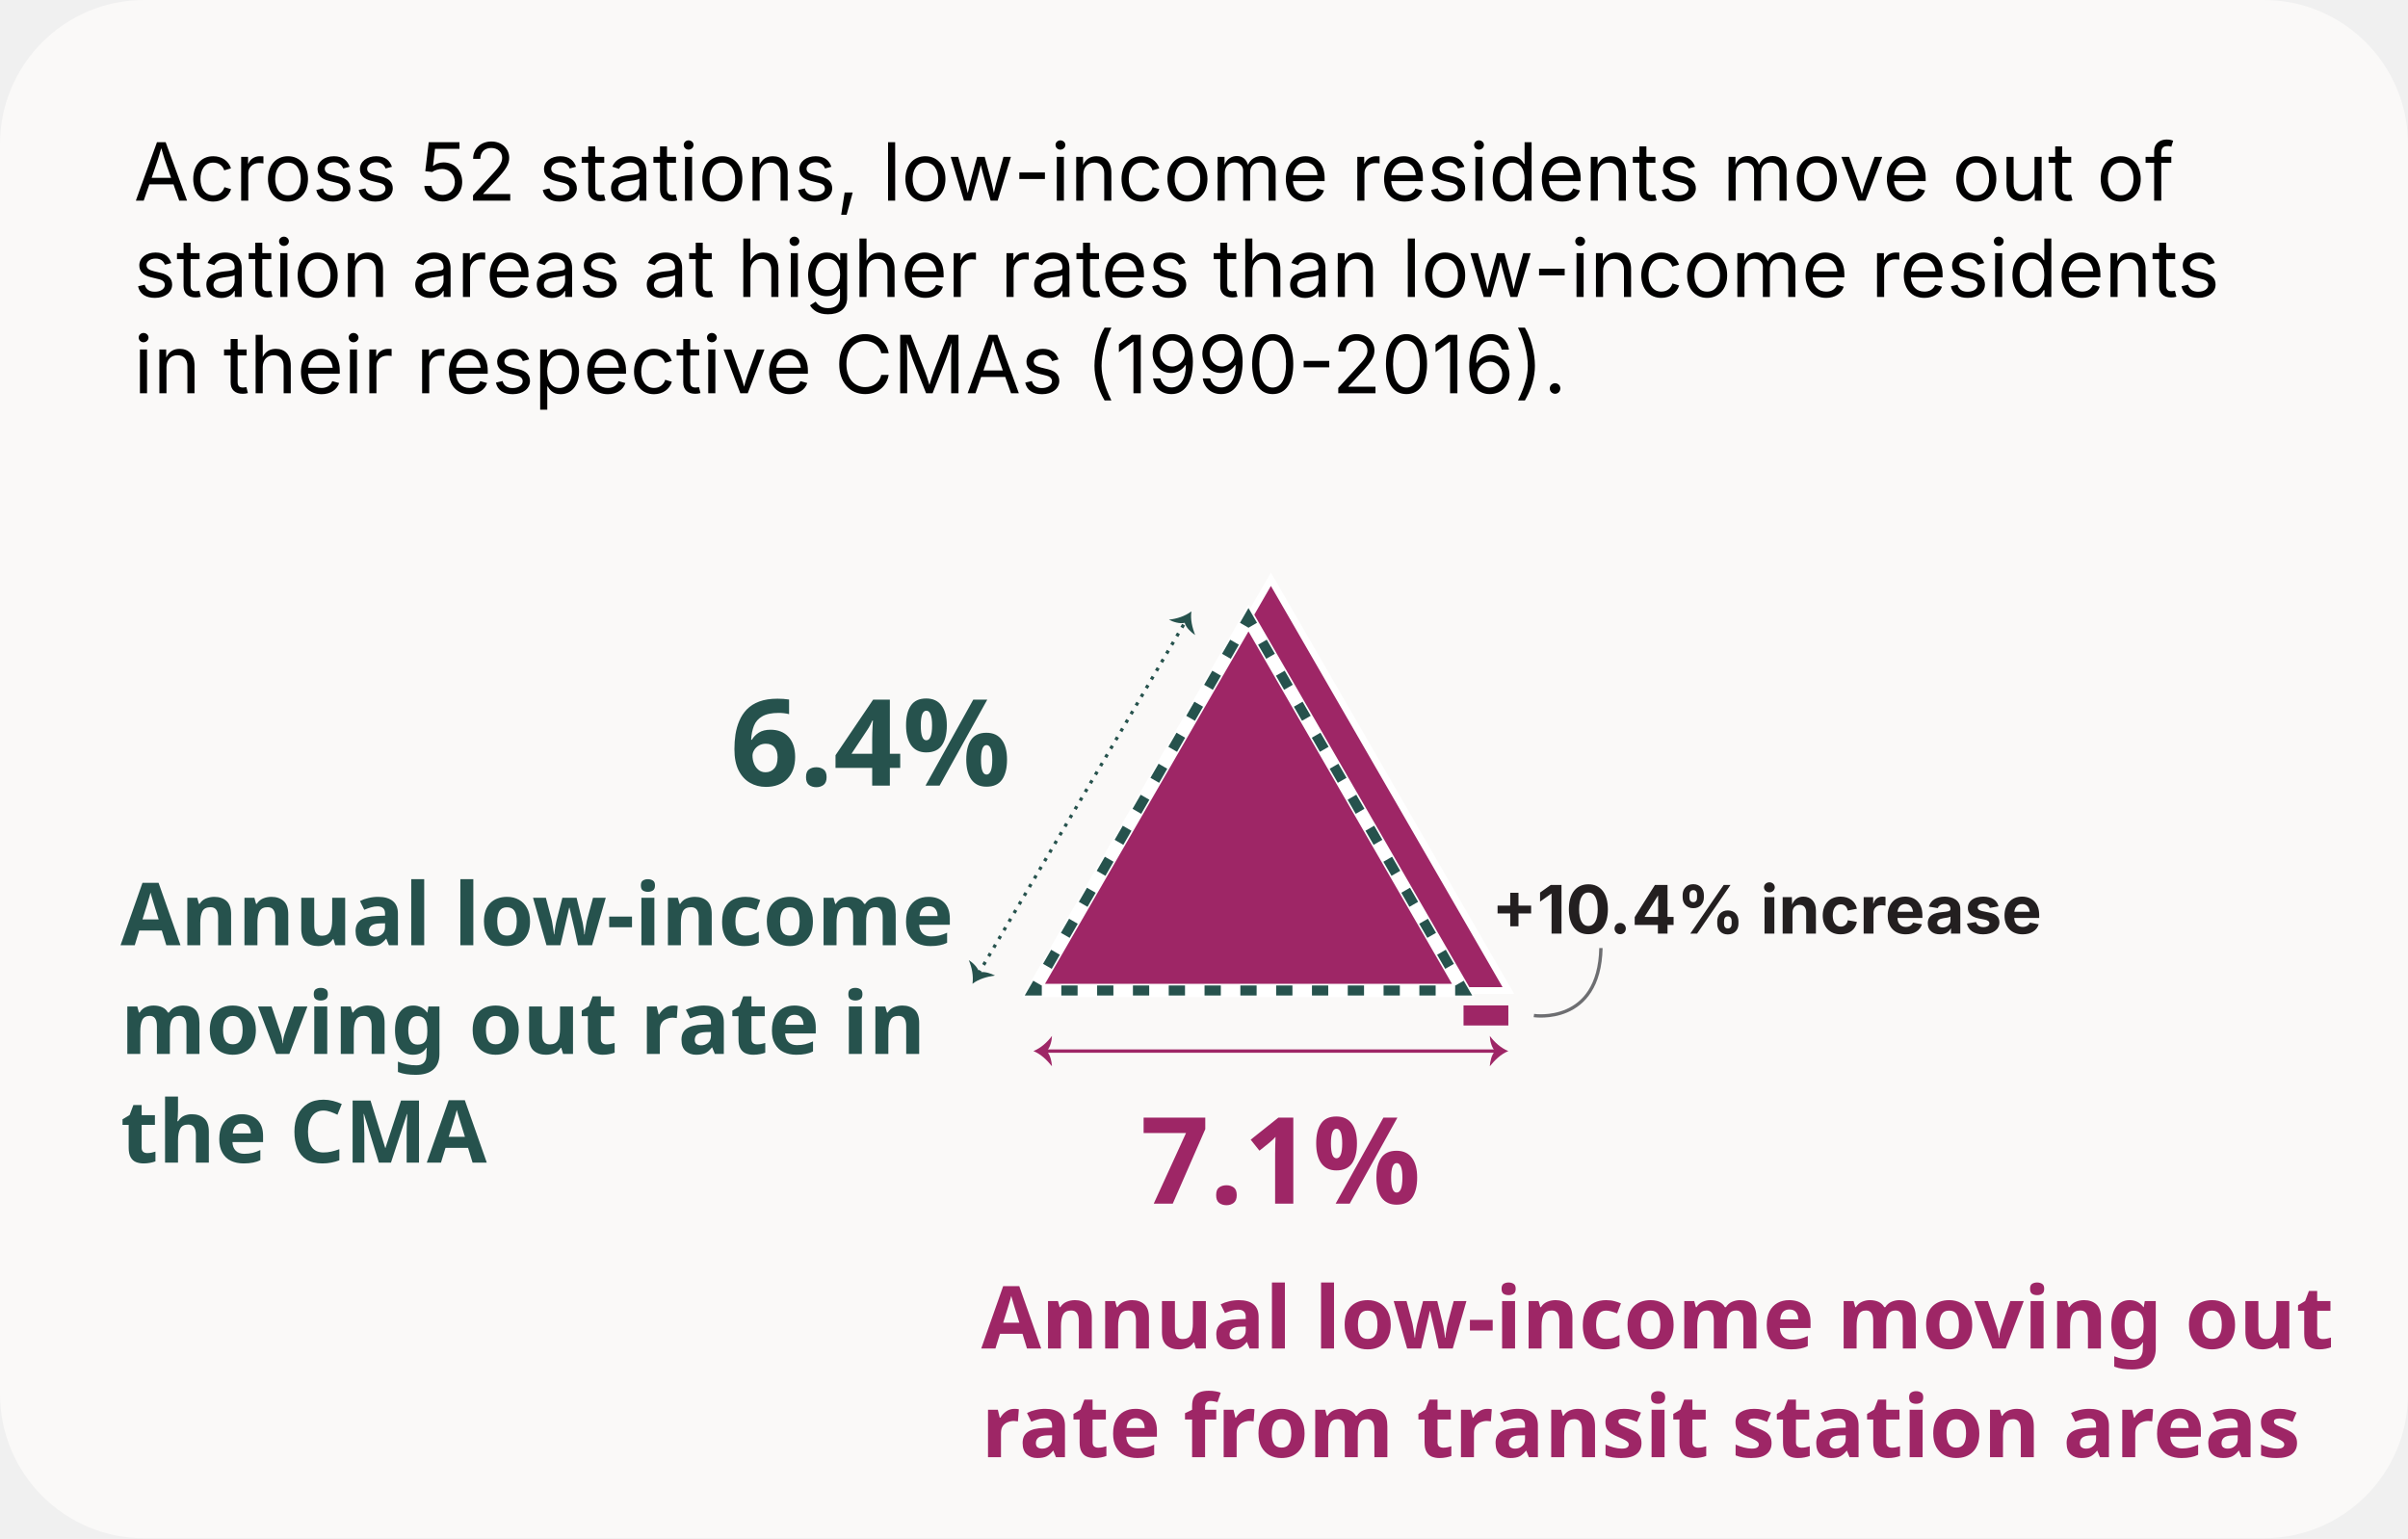
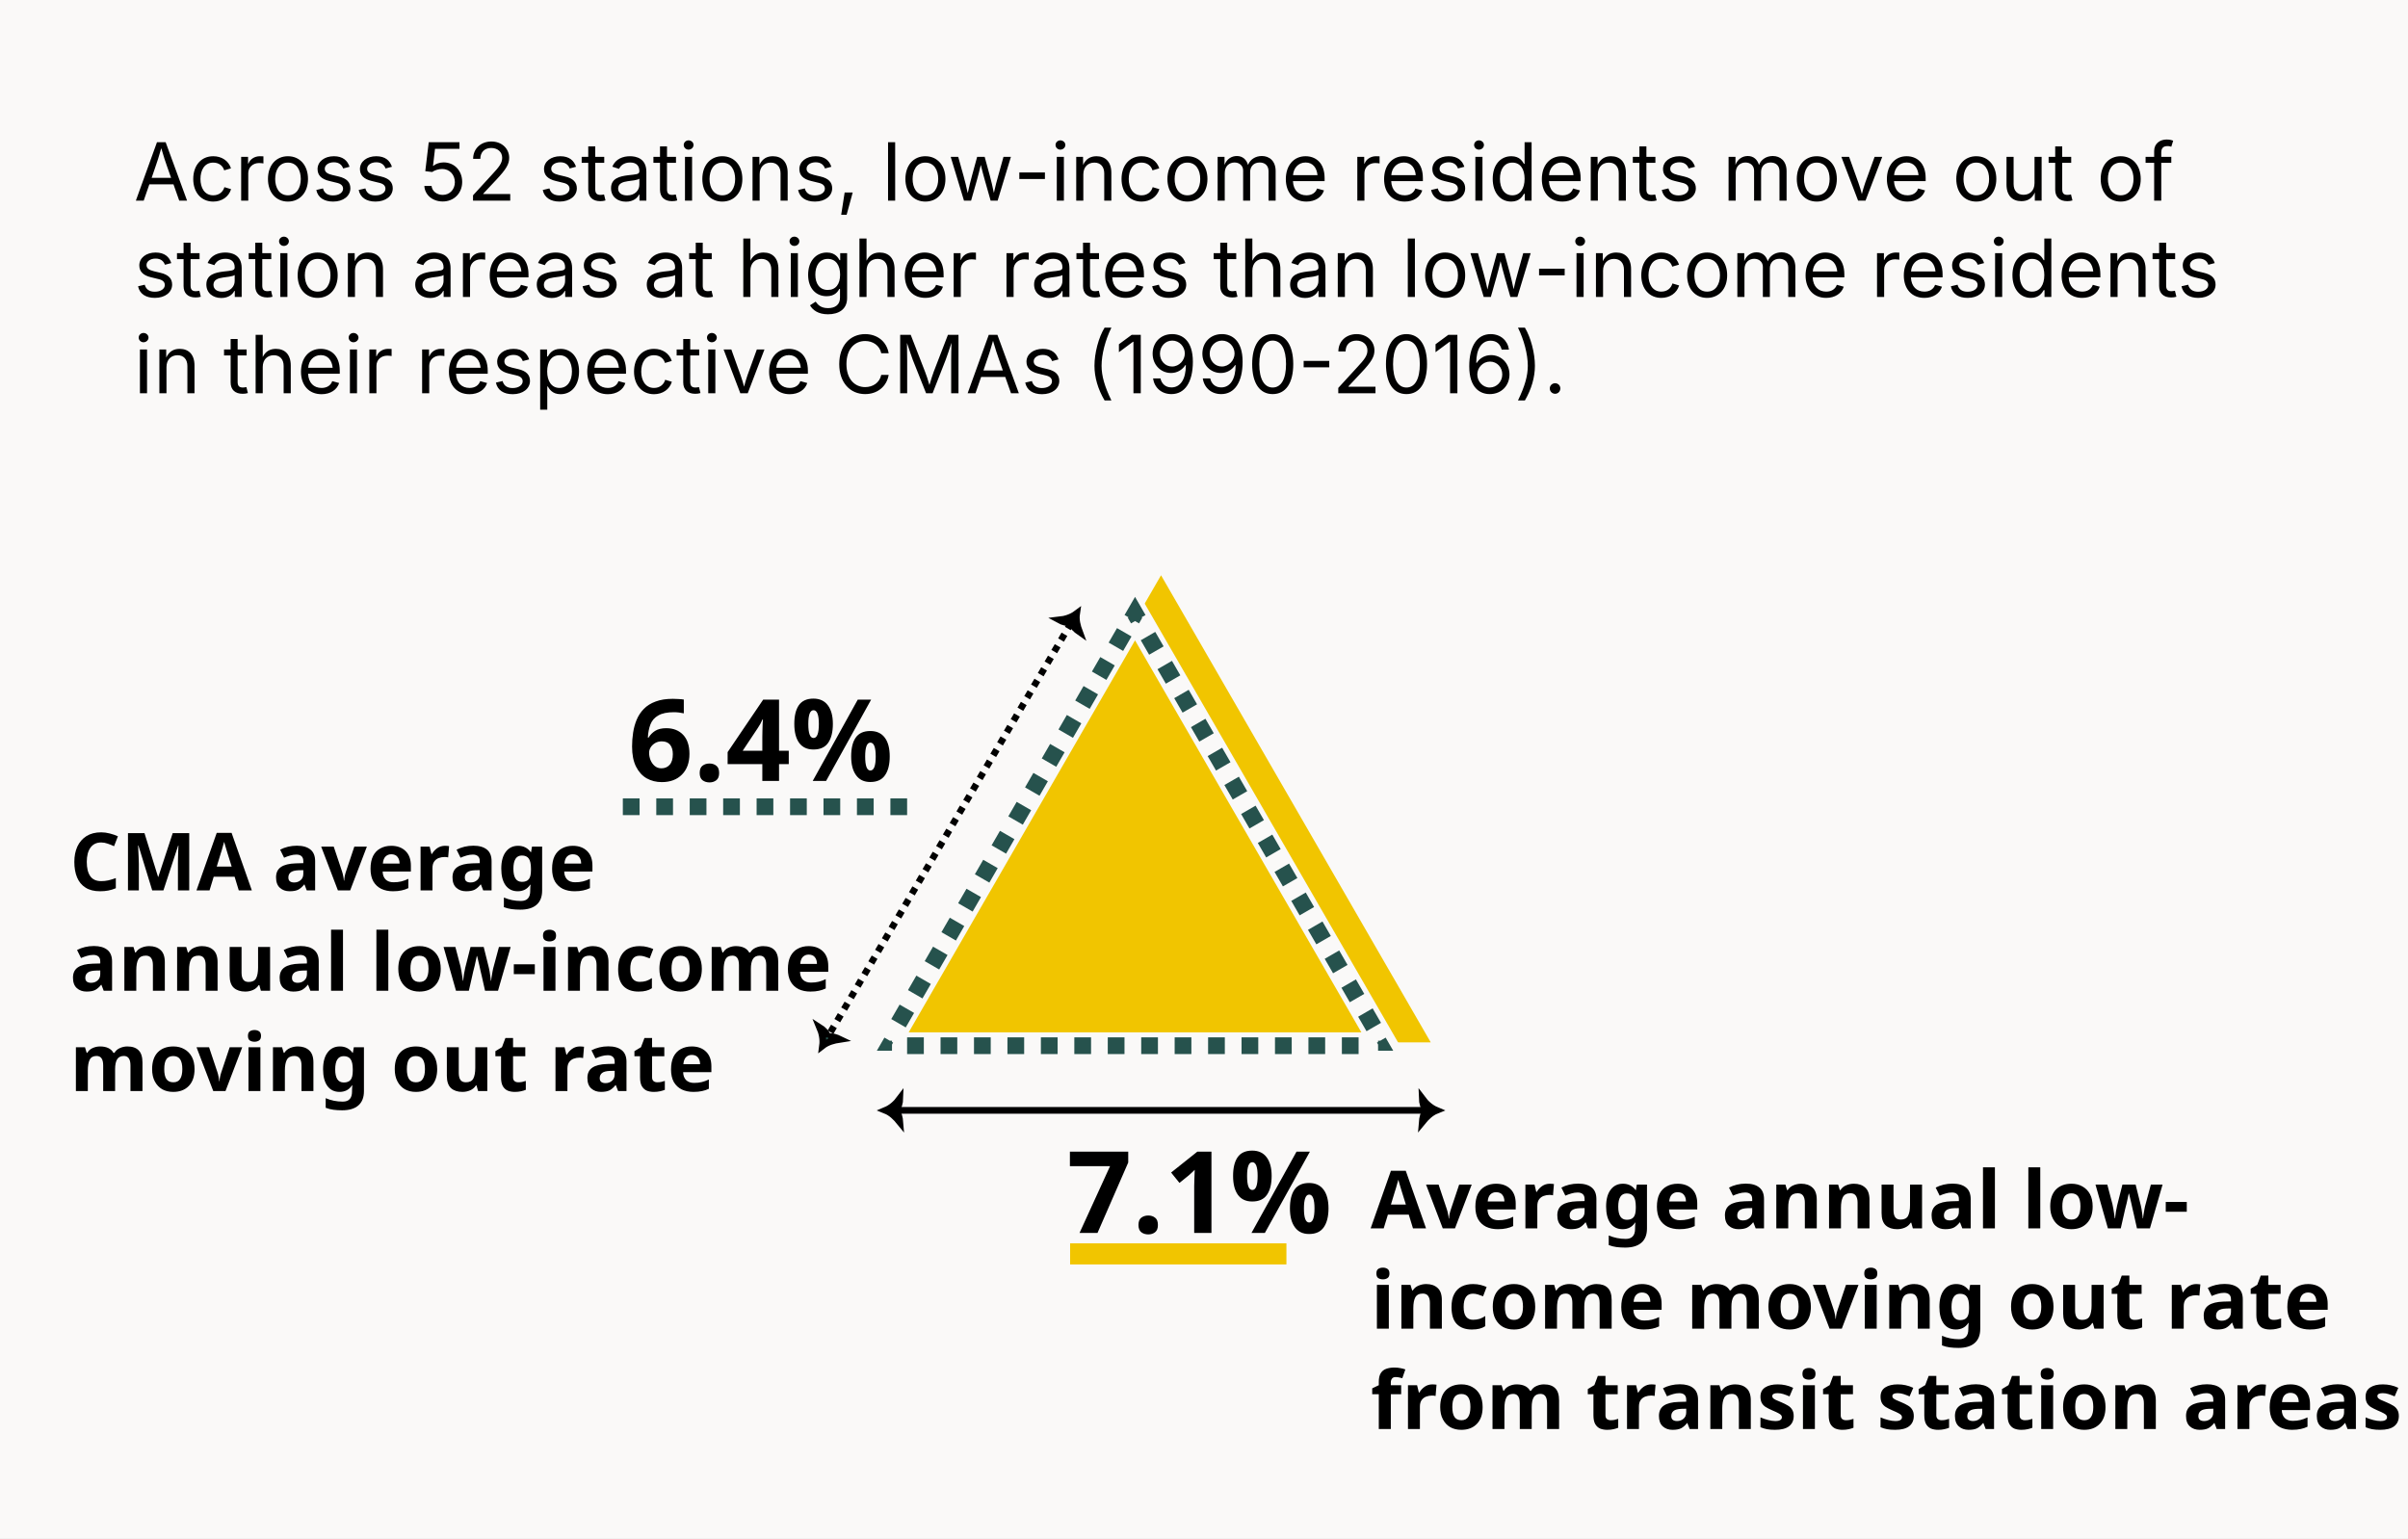
<svg xmlns="http://www.w3.org/2000/svg" width="360" height="230" viewBox="0 0 360 230" version="1.1" id="svg21">
  <defs id="defs21" />
  <g id="Layer_3" data-name="Layer 3">
-     <rect id="rect25" width="360" height="230" rx="21.567" ry="21.567" fill="#faf9f8" />
+     <rect id="rect25" width="360" height="230" rx="0" ry="0" fill="#faf9f8" x="0" y="0" />
  </g>
  <g id="Layer_1" data-name="Layer 1">
    <g id="text237-0-6-6-6-4-6-0" isolation="isolate">
      <text transform="translate(19.9994 30)" fill="#010101" font-family="Inter-Regular, Inter" font-size="12" font-variation-settings="'opsz' 14, 'wght' 400" isolation="isolate" id="text3">
        <tspan x="0" y="0" id="tspan1">Across 52 stations, low-income residents move out of </tspan>
        <tspan x="0" y="14.4" id="tspan2">station areas at higher rates than low-income residents </tspan>
        <tspan x="0" y="28.8" id="tspan3">in their respective CMAs (1990-2016).</tspan>
      </text>
    </g>
  </g>
  <g id="Layer_4" data-name="Layer 4">
-     <text fill="#9e2666" font-family="InterItalic-BoldItalic, Inter" font-size="18" font-style="italic" font-variation-settings="'opsz' 14, 'wght' 700" font-weight="700" id="text4" style="font-style:normal;font-variant:normal;font-weight:bold;font-stretch:normal;font-size:18px;font-family:'Inter 24pt';-inkscape-font-specification:'Inter 24pt, Bold';font-variant-ligatures:normal;font-variant-caps:normal;font-variant-numeric:normal;font-variant-east-asian:normal" x="170.488" y="179.97">
-       <tspan x="170.488" y="179.97" id="tspan4" style="font-style:normal;font-variant:normal;font-weight:bold;font-stretch:normal;font-size:18px;font-family:'Inter 24pt';-inkscape-font-specification:'Inter 24pt, Bold';font-variant-ligatures:normal;font-variant-caps:normal;font-variant-numeric:normal;font-variant-east-asian:normal">7.1%</tspan>
+     <text fill="#9e2666" font-family="InterItalic-BoldItalic, Inter" font-size="18" font-style="italic" font-variation-settings="'opsz' 14, 'wght' 700" font-weight="700" id="text4" style="font-style:normal;font-variant:normal;font-weight:bold;font-stretch:normal;font-size:18px;font-family:'Inter 24pt';-inkscape-font-specification:'Inter 24pt, Bold';font-variant-ligatures:normal;font-variant-caps:normal;font-variant-numeric:normal;font-variant-east-asian:normal" x="556.05" y="179.97">
+       <tspan x="556.05" y="179.97" id="tspan4" style="font-style:normal;font-variant:normal;font-weight:bold;font-stretch:normal;font-size:18px;font-family:'Inter 24pt';-inkscape-font-specification:'Inter 24pt, Bold';font-variant-ligatures:normal;font-variant-caps:normal;font-variant-numeric:normal;font-variant-east-asian:normal">7.1%</tspan>
    </text>
-     <text fill="#26524d" font-family="InterItalic-BoldItalic, Inter" font-size="18" font-style="italic" font-variation-settings="'opsz' 14, 'wght' 700" font-weight="700" id="text5" style="font-style:normal;font-variant:normal;font-weight:bold;font-stretch:normal;font-size:18px;font-family:'Inter 24pt';-inkscape-font-specification:'Inter 24pt, Bold';font-variant-ligatures:normal;font-variant-caps:normal;font-variant-numeric:normal;font-variant-east-asian:normal" x="109.17" y="117.468">
-       <tspan x="109.17" y="117.468" id="tspan5" style="font-style:normal;font-variant:normal;font-weight:bold;font-stretch:normal;font-size:18px;font-family:'Inter 24pt';-inkscape-font-specification:'Inter 24pt, Bold';font-variant-ligatures:normal;font-variant-caps:normal;font-variant-numeric:normal;font-variant-east-asian:normal">6.4%</tspan>
+     <text fill="#26524d" font-family="InterItalic-BoldItalic, Inter" font-size="18" font-style="italic" font-variation-settings="'opsz' 14, 'wght' 700" font-weight="700" id="text5" style="font-style:normal;font-variant:normal;font-weight:bold;font-stretch:normal;font-size:18px;font-family:'Inter 24pt';-inkscape-font-specification:'Inter 24pt, Bold';font-variant-ligatures:normal;font-variant-caps:normal;font-variant-numeric:normal;font-variant-east-asian:normal" x="494.733" y="117.468">
+       <tspan x="494.733" y="117.468" id="tspan5" style="font-style:normal;font-variant:normal;font-weight:bold;font-stretch:normal;font-size:18px;font-family:'Inter 24pt';-inkscape-font-specification:'Inter 24pt, Bold';font-variant-ligatures:normal;font-variant-caps:normal;font-variant-numeric:normal;font-variant-east-asian:normal">6.4%</tspan>
    </text>
-     <g id="g6">
-       <line x1="156.28" y1="157.159" x2="223.72" y2="157.159" fill="none" stroke="#9e2666" stroke-miterlimit="10" stroke-width=".5" id="line5" />
-       <path d="M156.481,157.159c.522-.522.771-1.556.792-2.272-.716.962-1.647,1.802-2.773,2.272,1.126.451,2.016,1.341,2.773,2.272-.061-.768-.249-1.699-.792-2.272Z" fill="#9e2666" id="path5" />
-       <path d="M223.518,157.159c-.522-.522-.771-1.556-.792-2.272.716.962,1.647,1.802,2.773,2.272-1.126.451-2.016,1.341-2.773,2.272.061-.768.249-1.699.792-2.272Z" fill="#9e2666" id="path6" />
+     <g id="g6" transform="translate(385.5626)">
+       <line x1="156.28" y1="157.159" x2="223.72" y2="157.159" fill="none" stroke="#9e2666" stroke-miterlimit="10" stroke-width="0.5" id="line5" />
+       <path d="m 156.481,157.159 c 0.522,-0.522 0.771,-1.556 0.792,-2.272 -0.716,0.962 -1.647,1.802 -2.773,2.272 1.126,0.451 2.016,1.341 2.773,2.272 -0.061,-0.768 -0.249,-1.699 -0.792,-2.272 z" fill="#9e2666" id="path5" />
+       <path d="m 223.518,157.159 c -0.522,-0.522 -0.771,-1.556 -0.792,-2.272 0.716,0.962 1.647,1.802 2.773,2.272 -1.126,0.451 -2.016,1.341 -2.773,2.272 0.061,-0.768 0.249,-1.699 0.792,-2.272 z" fill="#9e2666" id="path6" />
    </g>
-     <g id="g8">
-       <line x1="146.29" y1="145.563" x2="177.217" y2="92.947" fill="none" stroke="#26524d" stroke-dasharray=".5 1" stroke-miterlimit="10" stroke-width=".5" id="line6" />
-       <path d="M146.392,145.39c-.186-.715-.95-1.453-1.558-1.834.467,1.105.719,2.333.554,3.542.959-.743,2.178-1.059,3.365-1.24-.693-.336-1.591-.646-2.361-.469Z" fill="#26524d" id="path7" />
-       <path d="M177.115,93.121c-.715.186-1.732-.123-2.36-.469,1.193-.13,2.388-.507,3.364-1.239-.182,1.199.134,2.417.554,3.542-.63-.442-1.339-1.076-1.558-1.834Z" fill="#26524d" id="path8" />
+     <g id="g8" transform="translate(385.5626)">
+       <line x1="146.29" y1="145.563" x2="177.217" y2="92.947" fill="none" stroke="#26524d" stroke-dasharray="0.5, 1" stroke-miterlimit="10" stroke-width="0.5" id="line6" />
+       <path d="m 146.392,145.39 c -0.186,-0.715 -0.95,-1.453 -1.558,-1.834 0.467,1.105 0.719,2.333 0.554,3.542 0.959,-0.743 2.178,-1.059 3.365,-1.24 -0.693,-0.336 -1.591,-0.646 -2.361,-0.469 z" fill="#26524d" id="path7" />
+       <path d="m 177.115,93.121 c -0.715,0.186 -1.732,-0.123 -2.36,-0.469 1.193,-0.13 2.388,-0.507 3.364,-1.239 -0.182,1.199 0.134,2.417 0.554,3.542 -0.63,-0.442 -1.339,-1.076 -1.558,-1.834 z" fill="#26524d" id="path8" />
    </g>
-     <text fill="#231f20" font-family="InterItalic-BoldItalic, Inter" font-size="10px" font-style="italic" font-variation-settings="'opsz' 14, 'wght' 700" font-weight="700" id="text18" x="223.001" y="139.595">
-       <tspan x="223.001" y="139.595" id="tspan18" style="font-style:normal">+10.4% increase</tspan>
+     <text fill="#231f20" font-family="InterItalic-BoldItalic, Inter" font-size="10px" font-style="italic" font-variation-settings="'opsz' 14, 'wght' 700" font-weight="700" id="text18" x="608.563" y="139.595">
+       <tspan x="608.563" y="139.595" id="tspan18" style="font-style:normal">+10.4% increase</tspan>
    </text>
-     <line x1="218.8" y1="151.83" x2="225.5" y2="151.83" fill="none" stroke="#9e2666" stroke-miterlimit="10" stroke-width="3" id="line18" />
-     <path d="M229.319,151.843s9.776,1.478,10.024-10.089" fill="none" stroke="#6d6e71" stroke-miterlimit="10" stroke-width=".5" id="path18" />
-     <text fill="#010101" font-family="Inter-Regular, Inter" font-size="16px" font-variation-settings="'opsz' 14, 'wght' 400" isolation="isolate" id="text15-9" x="18.019" y="141.332" style="font-style:normal;font-variant:normal;font-weight:bold;font-stretch:normal;font-size:13px;font-family:'Inter 24pt';-inkscape-font-specification:'Inter 24pt, Bold';font-variant-ligatures:normal;font-variant-caps:normal;font-variant-numeric:normal;font-variant-east-asian:normal;isolation:isolate;fill:#26524d;fill-opacity:1">
-       <tspan id="tspan24" x="18.019" y="141.332">Annual low-income</tspan>
-       <tspan x="18.019" y="157.582" id="tspan25">moving out rate in</tspan>
-       <tspan x="18.019" y="173.832" id="tspan29">the CMA</tspan>
+     <line x1="604.362" y1="151.83" x2="611.062" y2="151.83" fill="none" stroke="#9e2666" stroke-miterlimit="10" stroke-width="3" id="line18" />
+     <path d="m 614.882,151.843 c 0,0 9.776,1.478 10.024,-10.089" fill="none" stroke="#6d6e71" stroke-miterlimit="10" stroke-width="0.5" id="path18" />
+     <text fill="#010101" font-family="Inter-Regular, Inter" font-size="16px" font-variation-settings="'opsz' 14, 'wght' 400" isolation="isolate" id="text15-9" x="403.582" y="141.332" style="font-style:normal;font-variant:normal;font-weight:bold;font-stretch:normal;font-size:13px;font-family:'Inter 24pt';-inkscape-font-specification:'Inter 24pt, Bold';font-variant-ligatures:normal;font-variant-caps:normal;font-variant-numeric:normal;font-variant-east-asian:normal;isolation:isolate;fill:#26524d;fill-opacity:1">
+       <tspan id="tspan24" x="403.582" y="141.332">Annual low-income</tspan>
+       <tspan x="403.582" y="157.582" id="tspan25">moving out rate in</tspan>
+       <tspan x="403.582" y="173.832" id="tspan29">the CMA</tspan>
    </text>
-     <text fill="#010101" font-family="Inter-Regular, Inter" font-size="16px" font-variation-settings="'opsz' 14, 'wght' 400" isolation="isolate" id="text15-9-9" x="146.697" y="201.633" style="font-style:normal;font-variant:normal;font-weight:bold;font-stretch:normal;font-size:13px;font-family:'Inter 24pt';-inkscape-font-specification:'Inter 24pt, Bold';font-variant-ligatures:normal;font-variant-caps:normal;font-variant-numeric:normal;font-variant-east-asian:normal;isolation:isolate;fill:#9e2666;fill-opacity:1">
-       <tspan x="146.697" y="201.633" id="tspan27">Annual low-income moving out</tspan>
-       <tspan x="146.697" y="217.883" id="tspan30">rate from transit station areas</tspan>
+     <text fill="#010101" font-family="Inter-Regular, Inter" font-size="16px" font-variation-settings="'opsz' 14, 'wght' 400" isolation="isolate" id="text15-9-9" x="532.259" y="201.633" style="font-style:normal;font-variant:normal;font-weight:bold;font-stretch:normal;font-size:13px;font-family:'Inter 24pt';-inkscape-font-specification:'Inter 24pt, Bold';font-variant-ligatures:normal;font-variant-caps:normal;font-variant-numeric:normal;font-variant-east-asian:normal;isolation:isolate;fill:#9e2666;fill-opacity:1">
+       <tspan x="532.259" y="201.633" id="tspan27">Annual low-income moving out</tspan>
+       <tspan x="532.259" y="217.883" id="tspan30">rate from transit station areas</tspan>
    </text>
+     <rect style="fill:#f1c500;fill-opacity:1;fill-rule:evenodd;stroke:none;stroke-width:2;stroke-linecap:round;stroke-linejoin:round" id="rect1" width="32.339" height="3.156" x="159.983" y="185.902" rx="0" ry="0" />
+     <text fill="#9e2666" font-family="InterItalic-BoldItalic, Inter" font-size="22px" font-style="italic" font-variation-settings="'opsz' 14, 'wght' 700" font-weight="700" id="text1" x="159.501" y="184.349" style="font-style:normal;font-variant:normal;font-weight:bold;font-stretch:normal;font-size:17.017px;font-family:'Inter 24pt';-inkscape-font-specification:'Inter 24pt, Bold';font-variant-ligatures:normal;font-variant-caps:normal;font-variant-numeric:normal;font-variant-east-asian:normal;fill:#000000;fill-opacity:1;stroke-width:1">
+       <tspan x="159.501" y="184.349" id="tspan1-9" style="font-style:normal;font-variant:normal;font-weight:bold;font-stretch:normal;font-size:17.017px;font-family:'Inter 24pt';-inkscape-font-specification:'Inter 24pt, Bold';font-variant-ligatures:normal;font-variant-caps:normal;font-variant-numeric:normal;font-variant-east-asian:normal;fill:#000000;fill-opacity:1;stroke-width:1">7.1%</tspan>
+     </text>
+     <text fill="#26524d" font-family="InterItalic-BoldItalic, Inter" font-size="22px" font-style="italic" font-variation-settings="'opsz' 14, 'wght' 700" font-weight="700" id="text8" x="93.903" y="116.77" style="font-style:normal;font-variant:normal;font-weight:bold;font-stretch:normal;font-size:17.017px;font-family:'Inter 24pt';-inkscape-font-specification:'Inter 24pt, Bold';font-variant-ligatures:normal;font-variant-caps:normal;font-variant-numeric:normal;font-variant-east-asian:normal;fill:#000000;fill-opacity:1;stroke-width:1">
+       <tspan x="93.903" y="116.77" id="tspan8" style="font-style:normal;font-variant:normal;font-weight:bold;font-stretch:normal;font-size:17.017px;font-family:'Inter 24pt';-inkscape-font-specification:'Inter 24pt, Bold';font-variant-ligatures:normal;font-variant-caps:normal;font-variant-numeric:normal;font-variant-east-asian:normal;fill:#000000;fill-opacity:1;stroke-width:1">6.4%</tspan>
+     </text>
+     <text fill="#010101" font-family="Inter-Regular, Inter" font-size="16px" font-variation-settings="'opsz' 14, 'wght' 400" isolation="isolate" id="text15-9-95" x="10.411" y="133.136" style="font-style:normal;font-variant:normal;font-weight:bold;font-stretch:normal;font-size:12px;font-family:'Inter 24pt';-inkscape-font-specification:'Inter 24pt, Bold';font-variant-ligatures:normal;font-variant-caps:normal;font-variant-numeric:normal;font-variant-east-asian:normal;isolation:isolate;fill:#000000;fill-opacity:1;stroke-width:1">
+       <tspan id="tspan24-2" x="10.411" y="133.136" style="font-style:normal;font-variant:normal;font-weight:bold;font-stretch:normal;font-size:12px;font-family:'Inter 24pt';-inkscape-font-specification:'Inter 24pt, Bold';font-variant-ligatures:normal;font-variant-caps:normal;font-variant-numeric:normal;font-variant-east-asian:normal;stroke-width:1">CMA average</tspan>
+       <tspan x="10.411" y="148.136" id="tspan3-1" style="font-style:normal;font-variant:normal;font-weight:bold;font-stretch:normal;font-size:12px;font-family:'Inter 24pt';-inkscape-font-specification:'Inter 24pt, Bold';font-variant-ligatures:normal;font-variant-caps:normal;font-variant-numeric:normal;font-variant-east-asian:normal;stroke-width:1">annual low-income</tspan>
+       <tspan x="10.411" y="163.136" id="tspan29-3" style="font-style:normal;font-variant:normal;font-weight:bold;font-stretch:normal;font-size:12px;font-family:'Inter 24pt';-inkscape-font-specification:'Inter 24pt, Bold';font-variant-ligatures:normal;font-variant-caps:normal;font-variant-numeric:normal;font-variant-east-asian:normal;stroke-width:1">moving out rate</tspan>
+       <tspan x="10.411" y="178.136" id="tspan4-0" style="font-style:normal;font-variant:normal;font-weight:bold;font-stretch:normal;font-size:12px;font-family:'Inter 24pt';-inkscape-font-specification:'Inter 24pt, Bold';font-variant-ligatures:normal;font-variant-caps:normal;font-variant-numeric:normal;font-variant-east-asian:normal;stroke-width:1" />
+     </text>
+     <text fill="#010101" font-family="Inter-Regular, Inter" font-size="16px" font-variation-settings="'opsz' 14, 'wght' 400" isolation="isolate" id="text15-9-9-9" x="204.914" y="183.664" style="font-style:normal;font-variant:normal;font-weight:bold;font-stretch:normal;font-size:12px;font-family:'Inter 24pt';-inkscape-font-specification:'Inter 24pt, Bold';font-variant-ligatures:normal;font-variant-caps:normal;font-variant-numeric:normal;font-variant-east-asian:normal;isolation:isolate;fill:#000000;fill-opacity:1;stroke-width:1">
+       <tspan x="204.914" y="183.664" id="tspan27-9" style="font-style:normal;font-variant:normal;font-weight:bold;font-stretch:normal;font-size:12px;font-family:'Inter 24pt';-inkscape-font-specification:'Inter 24pt, Bold';font-variant-ligatures:normal;font-variant-caps:normal;font-variant-numeric:normal;font-variant-east-asian:normal;stroke-width:1">Average annual low-</tspan>
+       <tspan x="204.914" y="198.664" id="tspan30-1" style="font-style:normal;font-variant:normal;font-weight:bold;font-stretch:normal;font-size:12px;font-family:'Inter 24pt';-inkscape-font-specification:'Inter 24pt, Bold';font-variant-ligatures:normal;font-variant-caps:normal;font-variant-numeric:normal;font-variant-east-asian:normal;stroke-width:1">income moving out rate</tspan>
+       <tspan x="204.914" y="213.664" style="font-style:normal;font-variant:normal;font-weight:bold;font-stretch:normal;font-size:12px;font-family:'Inter 24pt';-inkscape-font-specification:'Inter 24pt, Bold';font-variant-ligatures:normal;font-variant-caps:normal;font-variant-numeric:normal;font-variant-east-asian:normal;stroke-width:1" id="tspan7">from transit station areas</tspan>
+     </text>
+     <g id="g17" style="stroke:#000000;stroke-width:1.293;stroke-dasharray:none;stroke-opacity:1" transform="matrix(0.7734962,0,0,0.7734962,-109.5879,22.16473)">
+       <line x1="314.614" y1="185.983" x2="417.554" y2="185.983" fill="none" stroke="#9e2666" stroke-miterlimit="10" stroke-width=".5" id="line16" style="stroke:#000000;stroke-width:1.293;stroke-dasharray:none;stroke-opacity:1" />
+       <path d="m 314.815,185.983 c 0.522,-0.522 0.771,-1.556 0.792,-2.272 -0.716,0.962 -1.647,1.802 -2.773,2.272 1.126,0.451 2.016,1.341 2.773,2.272 -0.061,-0.768 -0.249,-1.699 -0.792,-2.272 z" fill="#9e2666" id="path16" style="stroke:#000000;stroke-width:1.293;stroke-dasharray:none;stroke-opacity:1" />
+       <path d="m 417.353,185.983 c -0.522,-0.522 -0.771,-1.556 -0.792,-2.272 0.716,0.962 1.647,1.802 2.773,2.272 -1.126,0.451 -2.016,1.341 -2.773,2.272 0.061,-0.768 0.249,-1.699 0.792,-2.272 z" fill="#9e2666" id="path17" style="stroke:#000000;stroke-width:1.293;stroke-dasharray:none;stroke-opacity:1" />
+     </g>
+     <g id="g20" style="stroke:#000000;stroke-width:1.293;stroke-dasharray:none" transform="matrix(0.7734962,0,0,0.7734962,-109.5879,20.68982)">
+       <line x1="301.568" y1="173.857" x2="301.695" y2="173.641" fill="none" stroke="#26524d" stroke-miterlimit="10" stroke-width=".5" id="line17" style="stroke:#000000;stroke-width:1.293;stroke-dasharray:none" />
+       <line x1="302.203" y1="172.776" x2="348.479" y2="94.046" fill="none" stroke="#26524d" stroke-dasharray=".502 1.004" stroke-miterlimit="10" stroke-width=".5" id="line18-3" style="stroke:#000000;stroke-width:1.293;stroke-dasharray:1.293, 1.293;stroke-dashoffset:0" />
+       <line x1="348.734" y1="93.614" x2="348.86" y2="93.398" fill="none" stroke="#26524d" stroke-miterlimit="10" stroke-width=".5" id="line19-4" style="stroke:#000000;stroke-width:1.293;stroke-dasharray:none" />
+       <path d="m 301.67,173.684 c -0.185,-0.715 -0.95,-1.453 -1.558,-1.834 0.467,1.105 0.719,2.333 0.554,3.542 0.959,-0.743 2.178,-1.059 3.365,-1.24 -0.693,-0.336 -1.591,-0.646 -2.361,-0.469 z" fill="#26524d" id="path19" style="stroke:#000000;stroke-width:1.293;stroke-dasharray:none" />
+       <path d="m 348.758,93.572 c -0.715,0.186 -1.732,-0.123 -2.36,-0.469 1.193,-0.13 2.388,-0.507 3.365,-1.24 -0.182,1.199 0.134,2.417 0.554,3.542 -0.631,-0.442 -1.339,-1.076 -1.558,-1.834 z" fill="#26524d" id="path20" style="stroke:#000000;stroke-width:1.293;stroke-dasharray:none" />
+     </g>
+     <polygon points="312.834,175.392 419.334,175.392 366.084,83.16 " fill="#9e2666" stroke="#faf9f8" stroke-miterlimit="10" id="polygon20" transform="matrix(0.7734962,0,0,0.7734962,-109.5879,20.68982)" style="fill:#f1c500;fill-opacity:1;stroke-width:1.293" />
+     <polygon points="312.834,175.392 409.284,175.392 361.059,91.864 " fill="none" stroke="#faf9f8" stroke-miterlimit="10" stroke-width="2" id="polygon21" transform="matrix(0.7734962,0,0,0.7734962,-109.5879,20.68982)" style="stroke-width:5.171;stroke-dasharray:none" />
+     <g id="g23" transform="matrix(0.7734962,0,0,0.7734962,-109.5879,20.68982)" style="stroke-width:1.293">
+       <polyline points="361.684 92.946 361.059 91.864 360.434 92.946" fill="none" stroke="#26524d" stroke-miterlimit="10" stroke-width="1.5" id="polyline21-5" style="stroke-width:3.232;stroke-dasharray:3.232, 3.232;stroke-dashoffset:0" />
+       <line x1="358.974" y1="95.476" x2="314.189" y2="173.044" fill="none" stroke="#26524d" stroke-dasharray="2.434, 2.921" stroke-miterlimit="10" stroke-width="1.5" id="line21-8" style="stroke-width:3.232;stroke-dasharray:3.232, 3.232;stroke-dashoffset:0" />
+       <line x1="317.005" y1="129.202" x2="259.465" y2="129.202" fill="none" stroke="#26524d" stroke-dasharray="2.434, 2.921" stroke-miterlimit="10" stroke-width="1.5" id="line21-6" style="stroke-width:3.232;stroke-dasharray:3.232, 3.232;stroke-dashoffset:0" />
+       <polyline points="313.459 174.309 312.834 175.392 314.084 175.392" fill="none" stroke="#26524d" stroke-miterlimit="10" stroke-width="1.939" id="polyline22" />
+       <line x1="317.005" y1="175.392" x2="406.574" y2="175.392" fill="none" stroke="#26524d" stroke-dasharray="2.434, 2.921" stroke-miterlimit="10" stroke-width="1.5" id="line22" style="stroke-width:3.232;stroke-dasharray:3.232, 3.232;stroke-dashoffset:0" />
+       <polyline points="408.034 175.392 409.284 175.392 408.659 174.309" fill="none" stroke="#26524d" stroke-miterlimit="10" stroke-width="1.939" id="polyline23" />
+       <line x1="407.199" y1="171.78" x2="362.414" y2="94.211" fill="none" stroke="#26524d" stroke-dasharray="2.434, 2.921" stroke-miterlimit="10" stroke-width="1.5" id="line23" style="stroke-width:3.232;stroke-dasharray:3.232, 3.232;stroke-dashoffset:0" />
+     </g>
  </g>
-   <g id="TRIANGLES">
-     <polygon points="190 86.61 154.5 148.098 225.5 148.098 190 86.61" fill="#9e2666" stroke="#fff" stroke-miterlimit="10" id="polygon18" />
-     <polygon points="186.65 92.412 154.5 148.098 218.8 148.098 186.65 92.412" fill="none" stroke="#fff" stroke-miterlimit="10" stroke-width="2" id="polygon19" />
+   <g id="TRIANGLES" transform="translate(385.5626)">
+     <polygon points="154.5,148.098 225.5,148.098 190,86.61 " fill="#9e2666" stroke="#ffffff" stroke-miterlimit="10" id="polygon18" />
+     <polygon points="154.5,148.098 218.8,148.098 186.65,92.412 " fill="none" stroke="#ffffff" stroke-miterlimit="10" stroke-width="2" id="polygon19" />
    <g id="g21">
      <polyline points="187.275 93.495 186.65 92.412 186.025 93.495" fill="none" stroke="#26524d" stroke-miterlimit="10" stroke-width="1.5" id="polyline19" />
-       <line x1="184.565" y1="96.023" x2="155.855" y2="145.751" fill="none" stroke="#26524d" stroke-dasharray="2.433 2.92" stroke-miterlimit="10" stroke-width="1.5" id="line19" />
+       <line x1="184.565" y1="96.023" x2="155.855" y2="145.751" fill="none" stroke="#26524d" stroke-dasharray="2.433, 2.92" stroke-miterlimit="10" stroke-width="1.5" id="line19" />
      <polyline points="155.125 147.015 154.5 148.098 155.75 148.098" fill="none" stroke="#26524d" stroke-miterlimit="10" stroke-width="1.5" id="polyline20" />
-       <line x1="158.669" y1="148.098" x2="216.09" y2="148.098" fill="none" stroke="#26524d" stroke-dasharray="2.433 2.92" stroke-miterlimit="10" stroke-width="1.5" id="line20" />
+       <line x1="158.669" y1="148.098" x2="216.09" y2="148.098" fill="none" stroke="#26524d" stroke-dasharray="2.433, 2.92" stroke-miterlimit="10" stroke-width="1.5" id="line20" />
      <polyline points="217.55 148.098 218.8 148.098 218.175 147.015" fill="none" stroke="#26524d" stroke-miterlimit="10" stroke-width="1.5" id="polyline21" />
-       <line x1="216.715" y1="144.487" x2="188.005" y2="94.759" fill="none" stroke="#26524d" stroke-dasharray="2.433 2.92" stroke-miterlimit="10" stroke-width="1.5" id="line21" />
+       <line x1="216.715" y1="144.487" x2="188.005" y2="94.759" fill="none" stroke="#26524d" stroke-dasharray="2.433, 2.92" stroke-miterlimit="10" stroke-width="1.5" id="line21" />
    </g>
  </g>
</svg>
